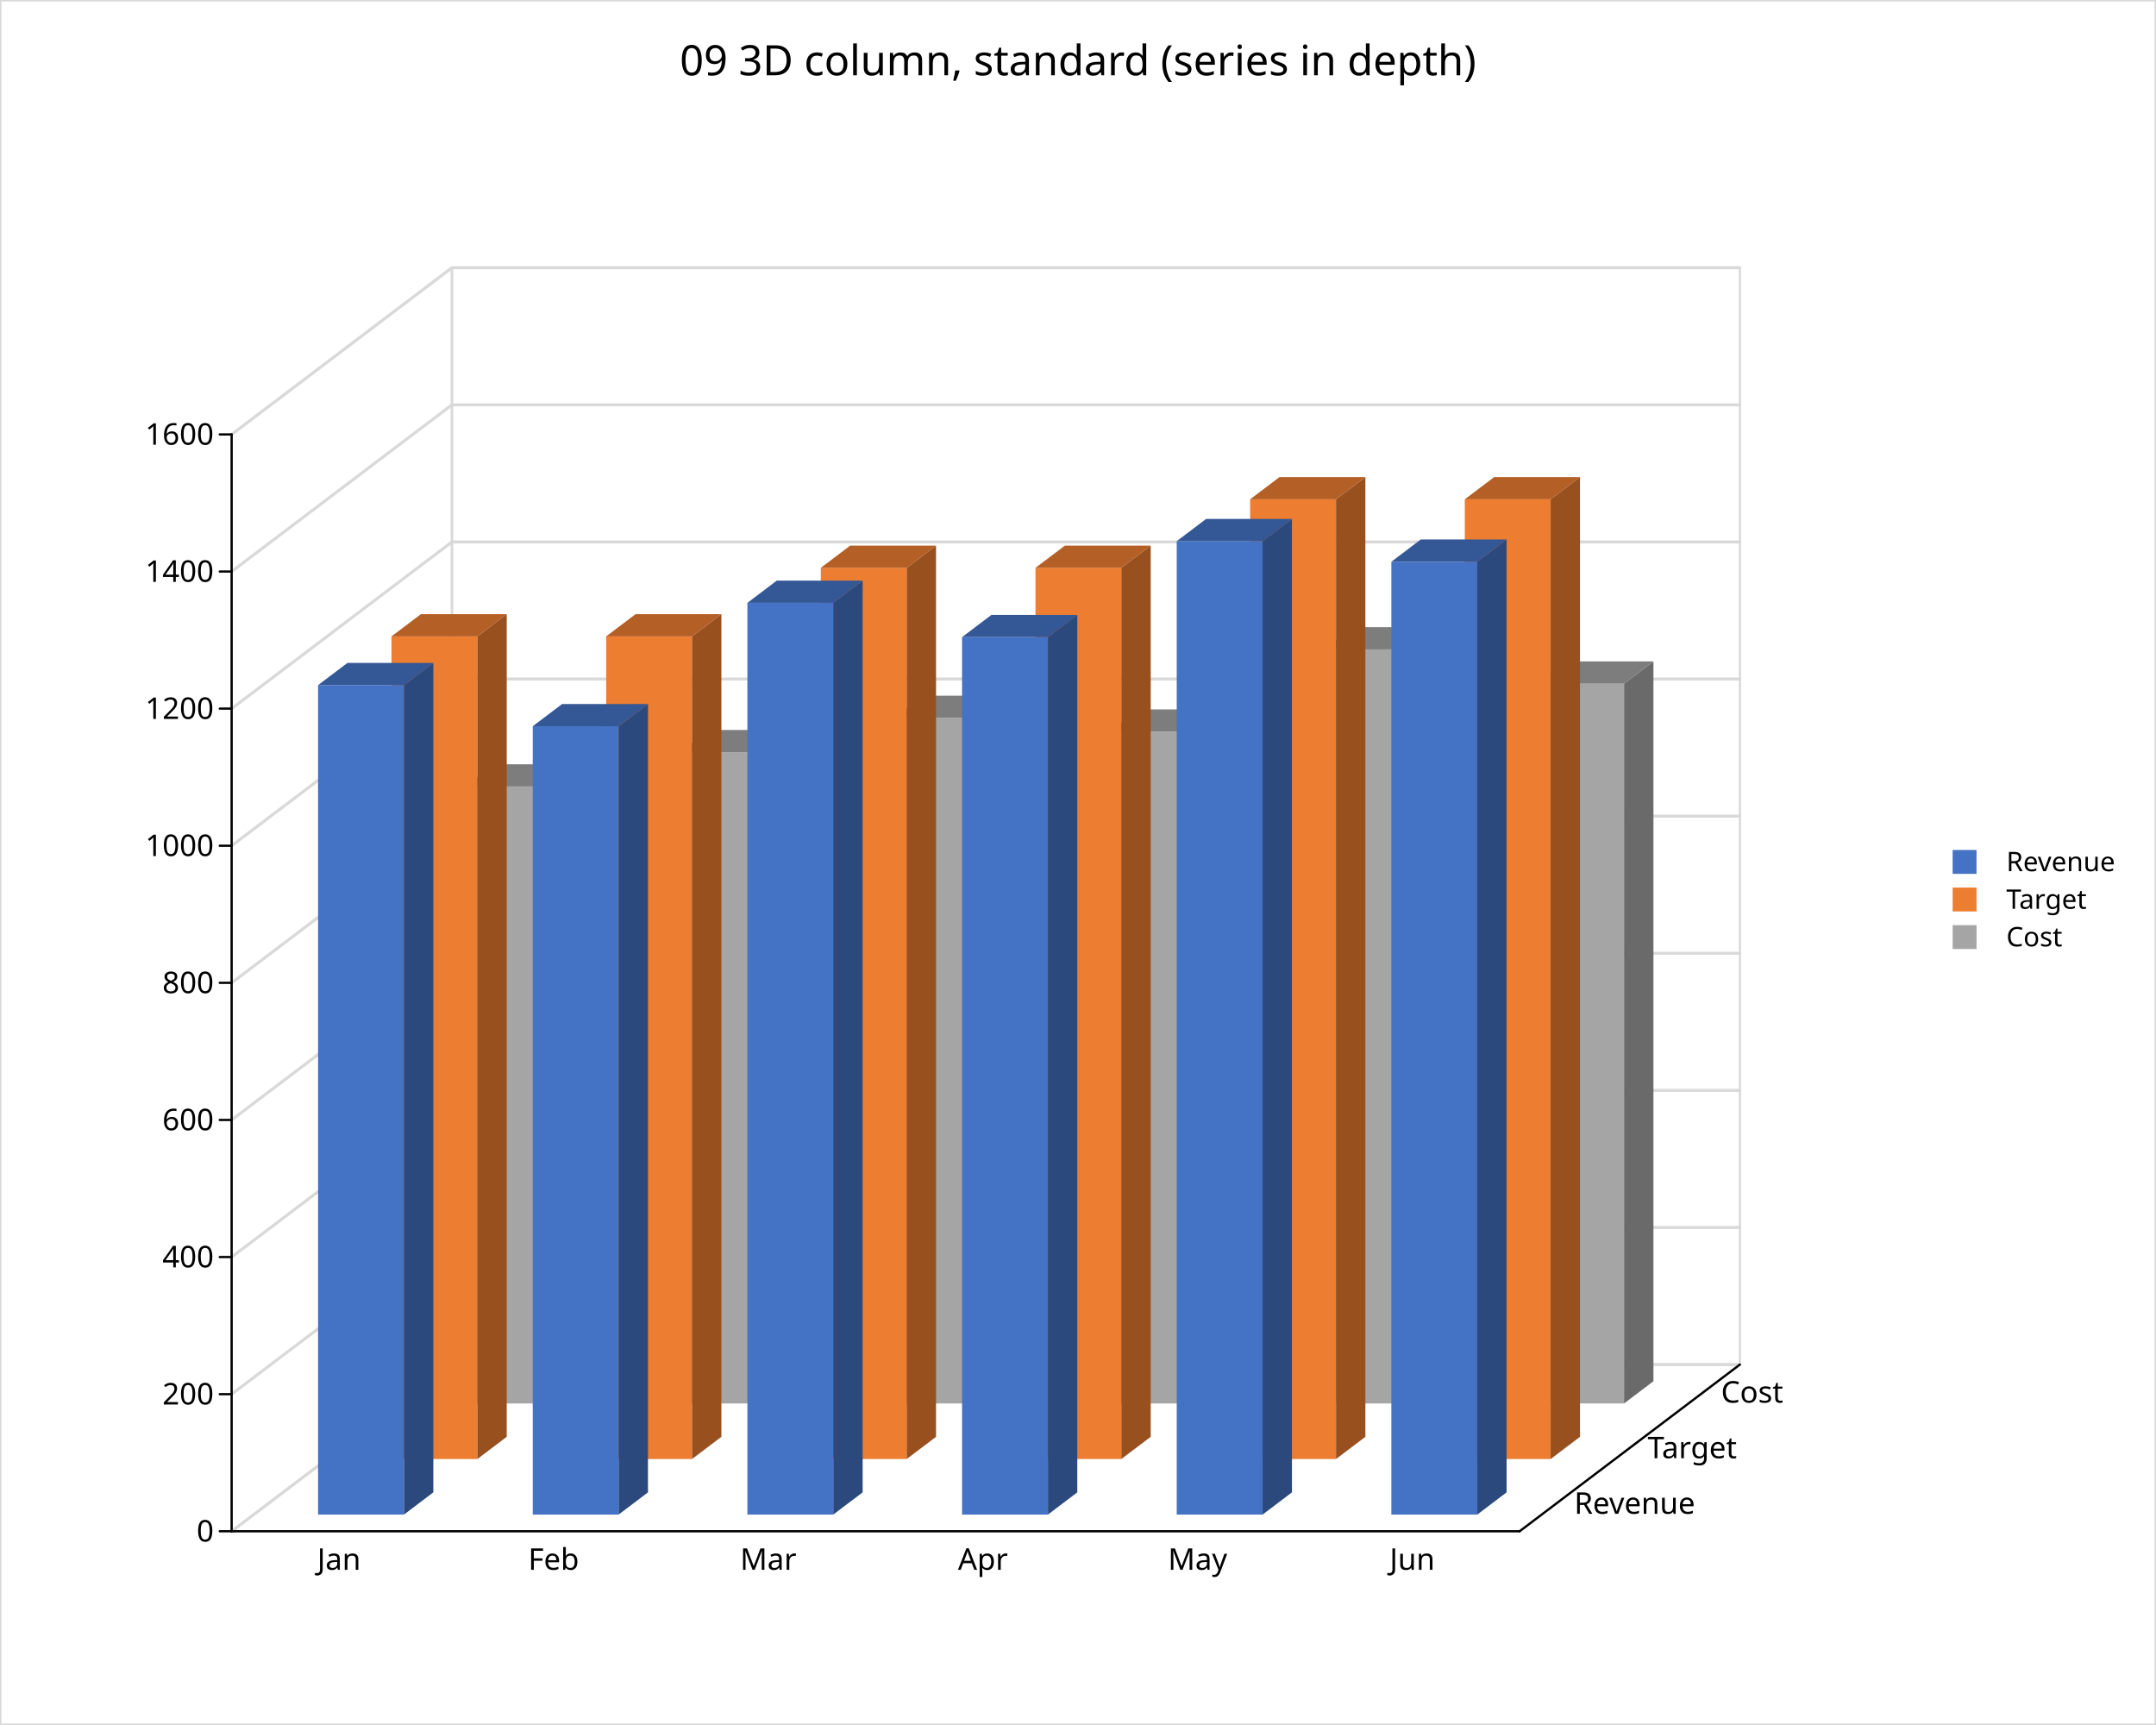
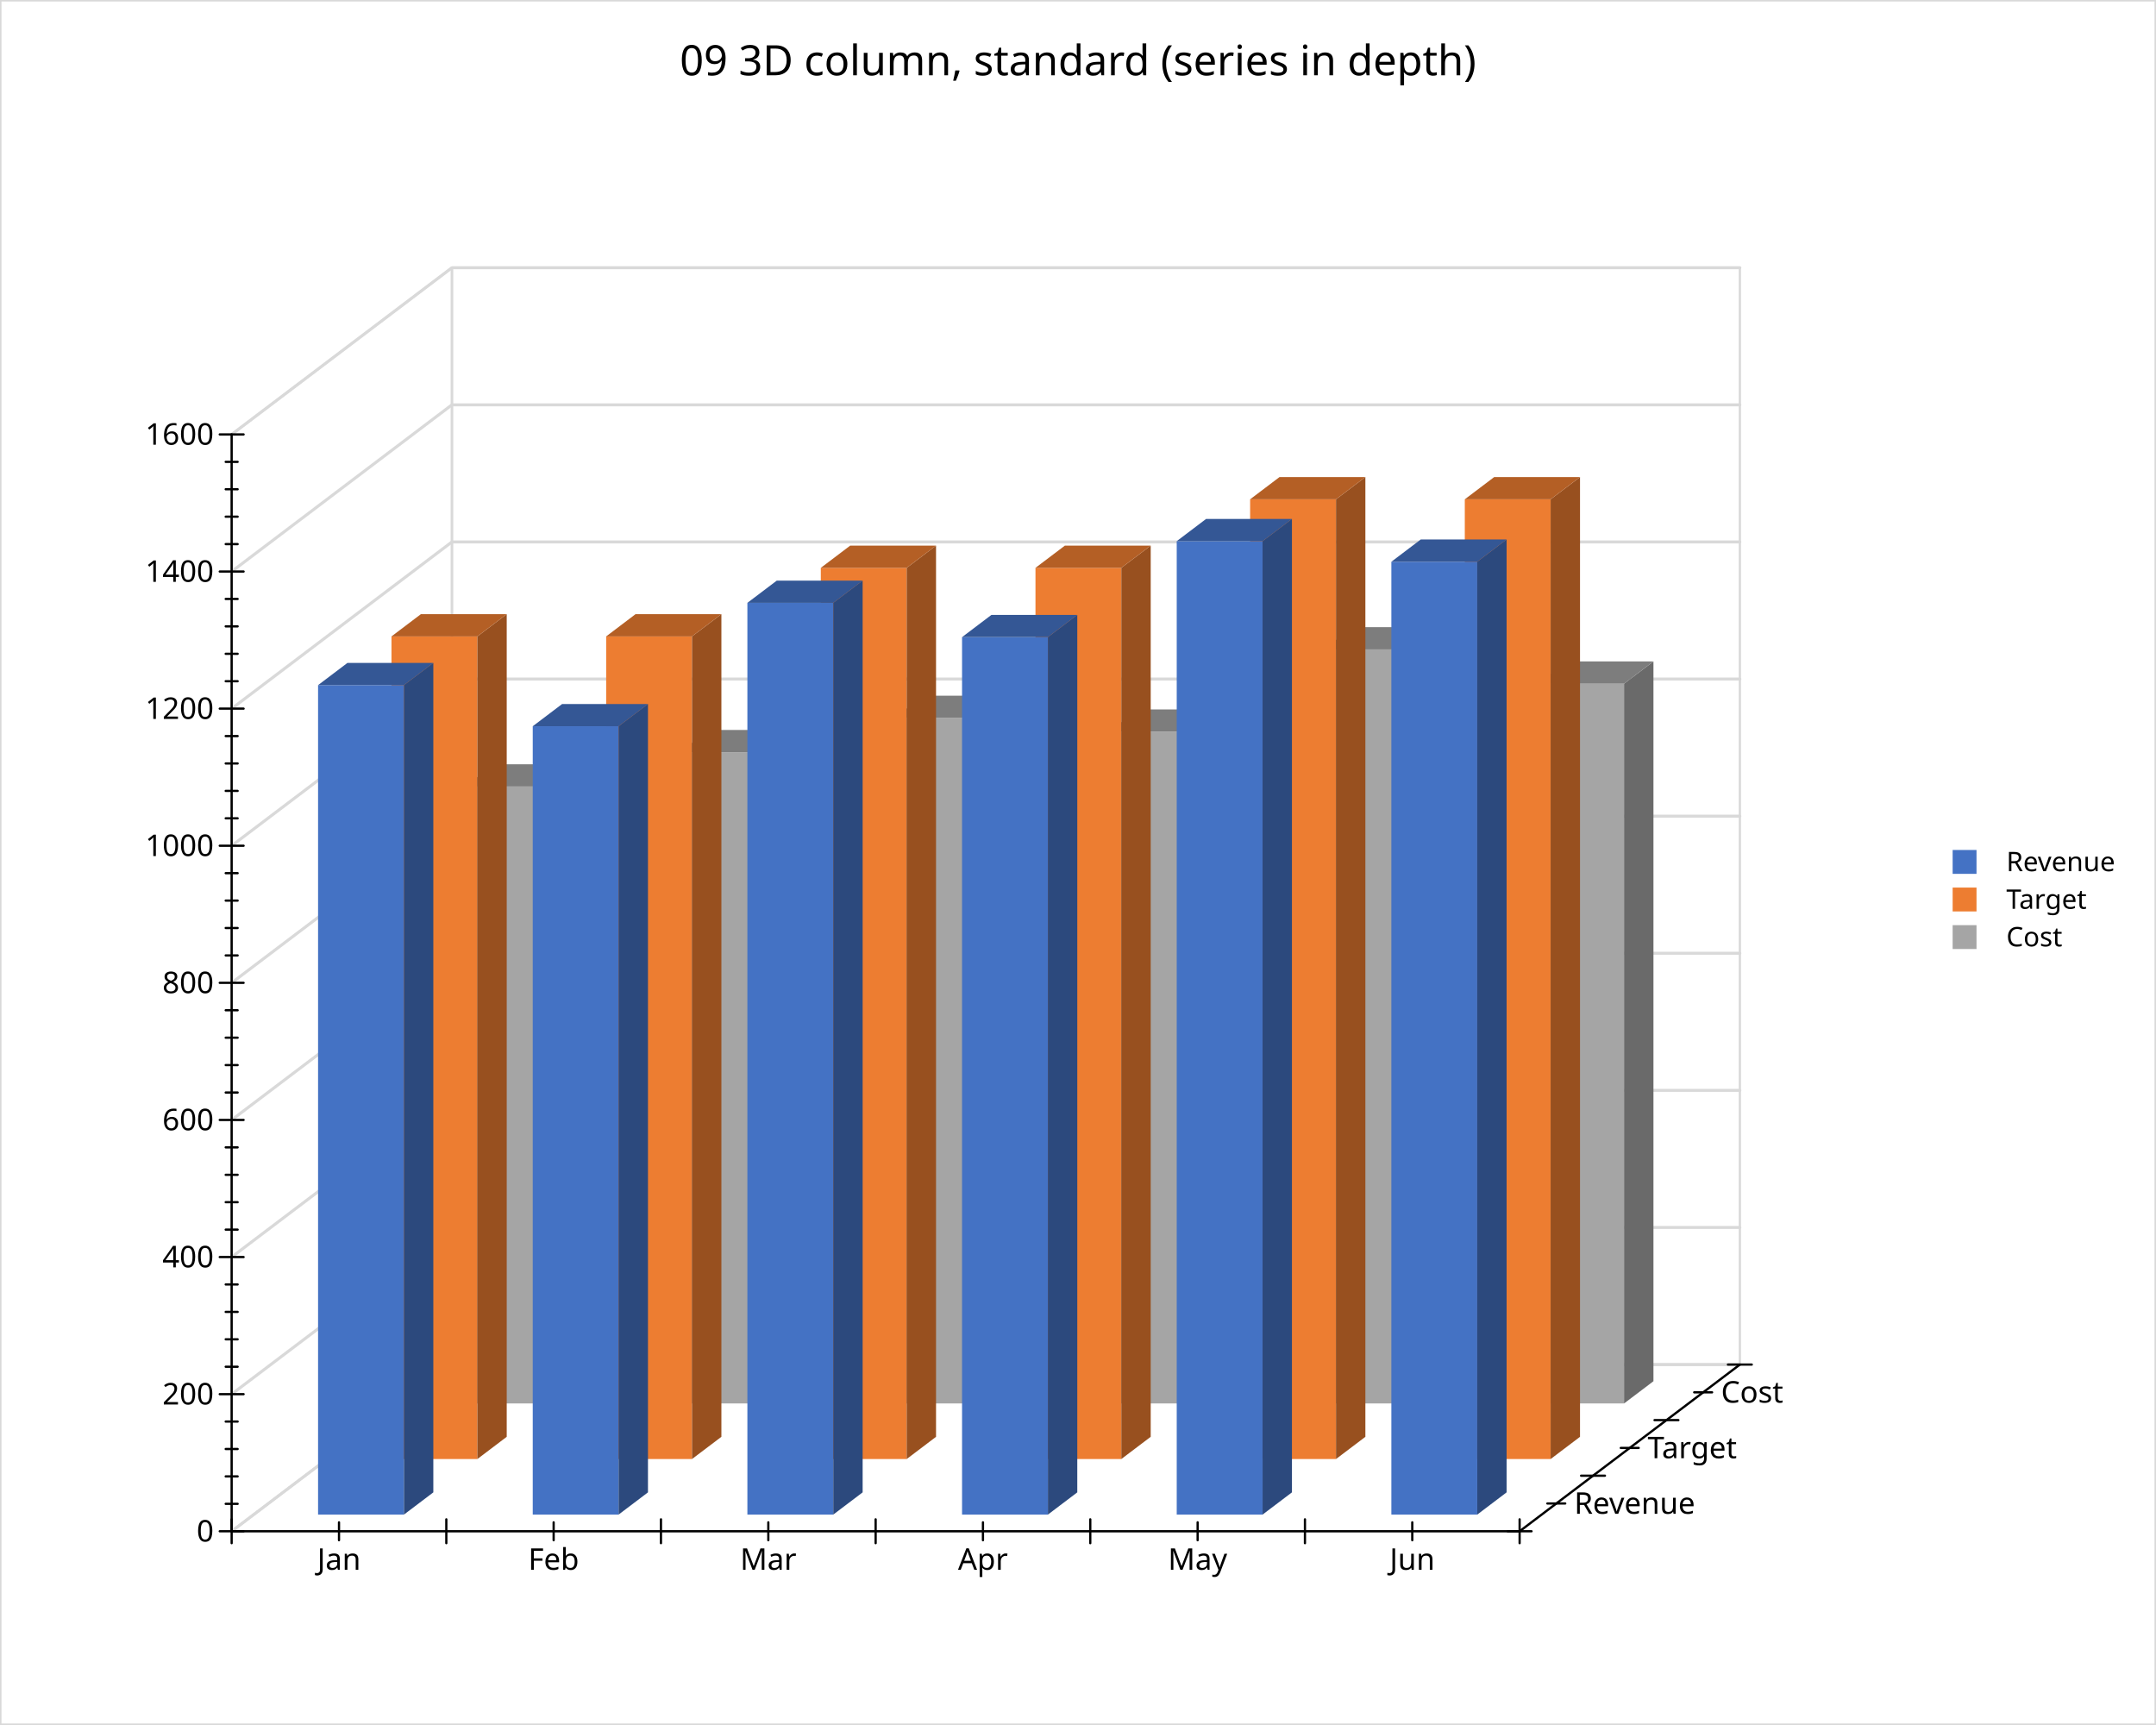
<svg xmlns="http://www.w3.org/2000/svg" class="svglite" data-engine-version="2.0" width="720.00pt" height="576.00pt" viewBox="0 0 720.00 576.00">
  <defs>
    <style type="text/css">
    .svglite line, .svglite polyline, .svglite polygon, .svglite path, .svglite rect, .svglite circle {
      fill: none;
      stroke: #000000;
      stroke-linecap: round;
      stroke-linejoin: round;
      stroke-miterlimit: 10.00;
    }
  </style>
  </defs>
  <rect width="100%" height="100%" style="stroke: none; fill: #FFFFFF;" />
  <defs>
    <clipPath id="cpMC4wMHw3MjAuMDB8MC4wMHw1NzYuMDA=">
      <rect x="0.00" y="0.00" width="720.00" height="576.00" />
    </clipPath>
  </defs>
  <g clip-path="url(#cpMC4wMHw3MjAuMDB8MC4wMHw1NzYuMDA=)">
    <rect x="0.00" y="0.00" width="720.00" height="576.00" style="stroke-width: 1.00; stroke: #D9D9D9; fill: #FFFFFF;" />
    <text x="360.00" y="25.14" text-anchor="middle" style="font-size: 14.00px; font-family: sans;" textLength="252.94px" lengthAdjust="spacingAndGlyphs">09 3D column, standard (series in depth)</text>
    <polygon points="150.92,455.65 581.03,455.65 581.03,89.40 150.92,89.40 " style="stroke-width: 0.75; stroke: #D9D9D9; fill: none;" />
    <polygon points="77.36,511.31 150.92,455.65 150.92,89.40 77.36,145.06 " style="stroke-width: 0.75; stroke: #D9D9D9; fill: none;" />
    <polygon points="77.36,511.31 507.48,511.31 581.03,455.65 150.92,455.65 " style="stroke-width: 0.75; stroke: #D9D9D9; fill: none;" />
    <polyline points="77.36,511.31 150.92,455.65 581.03,455.65 " style="stroke-width: 1.00; stroke: #D9D9D9;" />
    <polyline points="77.36,465.53 150.92,409.87 581.03,409.87 " style="stroke-width: 1.00; stroke: #D9D9D9;" />
    <polyline points="77.36,419.75 150.92,364.08 581.03,364.08 " style="stroke-width: 1.00; stroke: #D9D9D9;" />
    <polyline points="77.36,373.96 150.92,318.30 581.03,318.30 " style="stroke-width: 1.00; stroke: #D9D9D9;" />
    <polyline points="77.36,328.18 150.92,272.52 581.03,272.52 " style="stroke-width: 1.00; stroke: #D9D9D9;" />
    <polyline points="77.36,282.40 150.92,226.74 581.03,226.74 " style="stroke-width: 1.00; stroke: #D9D9D9;" />
    <polyline points="77.36,236.62 150.92,180.96 581.03,180.96 " style="stroke-width: 1.00; stroke: #D9D9D9;" />
    <polyline points="77.36,190.84 150.92,135.18 581.03,135.18 " style="stroke-width: 1.00; stroke: #D9D9D9;" />
    <polyline points="77.36,145.06 150.92,89.40 581.03,89.40 " style="stroke-width: 1.00; stroke: #D9D9D9;" />
    <polyline points="77.36,511.31 77.36,145.06 " style="stroke-width: 0.75;" />
    <polyline points="77.36,511.31 507.48,511.31 " style="stroke-width: 0.75;" />
-     <polyline points="77.36,511.31 73.38,511.31 " style="stroke-width: 0.75;" />
+     <polyline points="73.38,511.31 81.35,511.31 " style="stroke-width: 0.75;" />
+     <polyline points="73.38,465.53 81.35,465.53 " style="stroke-width: 0.75;" />
+     <polyline points="73.38,419.75 81.35,419.75 " style="stroke-width: 0.75;" />
+     <polyline points="73.38,373.96 81.35,373.96 " style="stroke-width: 0.75;" />
+     <polyline points="73.38,328.18 81.35,328.18 " style="stroke-width: 0.75;" />
+     <polyline points="73.38,282.40 81.35,282.40 " style="stroke-width: 0.75;" />
+     <polyline points="73.38,236.62 81.35,236.62 " style="stroke-width: 0.75;" />
+     <polyline points="73.38,190.84 81.35,190.84 " style="stroke-width: 0.75;" />
+     <polyline points="73.38,145.06 81.35,145.06 " style="stroke-width: 0.75;" />
+     <polyline points="75.37,502.15 79.36,502.15 " style="stroke-width: 0.75;" />
+     <polyline points="75.37,492.99 79.36,492.99 " style="stroke-width: 0.75;" />
+     <polyline points="75.37,483.84 79.36,483.84 " style="stroke-width: 0.75;" />
+     <polyline points="75.37,474.68 79.36,474.68 " style="stroke-width: 0.75;" />
+     <polyline points="75.37,456.37 79.36,456.37 " style="stroke-width: 0.75;" />
+     <polyline points="75.37,447.21 79.36,447.21 " style="stroke-width: 0.75;" />
+     <polyline points="75.37,438.06 79.36,438.06 " style="stroke-width: 0.75;" />
+     <polyline points="75.37,428.90 79.36,428.90 " style="stroke-width: 0.75;" />
+     <polyline points="75.37,410.59 79.36,410.59 " style="stroke-width: 0.75;" />
+     <polyline points="75.37,401.43 79.36,401.43 " style="stroke-width: 0.75;" />
+     <polyline points="75.37,392.28 79.36,392.28 " style="stroke-width: 0.75;" />
+     <polyline points="75.37,383.12 79.36,383.12 " style="stroke-width: 0.75;" />
+     <polyline points="75.37,364.81 79.36,364.81 " style="stroke-width: 0.75;" />
+     <polyline points="75.37,355.65 79.36,355.65 " style="stroke-width: 0.75;" />
+     <polyline points="75.37,346.50 79.36,346.50 " style="stroke-width: 0.75;" />
+     <polyline points="75.37,337.34 79.36,337.34 " style="stroke-width: 0.75;" />
+     <polyline points="75.37,319.03 79.36,319.03 " style="stroke-width: 0.75;" />
+     <polyline points="75.37,309.87 79.36,309.87 " style="stroke-width: 0.75;" />
+     <polyline points="75.37,300.72 79.36,300.72 " style="stroke-width: 0.75;" />
+     <polyline points="75.37,291.56 79.36,291.56 " style="stroke-width: 0.75;" />
+     <polyline points="75.37,273.25 79.36,273.25 " style="stroke-width: 0.75;" />
+     <polyline points="75.37,264.09 79.36,264.09 " style="stroke-width: 0.75;" />
+     <polyline points="75.37,254.93 79.36,254.93 " style="stroke-width: 0.75;" />
+     <polyline points="75.37,245.78 79.36,245.78 " style="stroke-width: 0.75;" />
+     <polyline points="75.37,227.47 79.36,227.47 " style="stroke-width: 0.75;" />
+     <polyline points="75.37,218.31 79.36,218.31 " style="stroke-width: 0.75;" />
+     <polyline points="75.37,209.15 79.36,209.15 " style="stroke-width: 0.75;" />
+     <polyline points="75.37,200.00 79.36,200.00 " style="stroke-width: 0.75;" />
+     <polyline points="75.37,181.69 79.36,181.69 " style="stroke-width: 0.75;" />
+     <polyline points="75.37,172.53 79.36,172.53 " style="stroke-width: 0.75;" />
+     <polyline points="75.37,163.37 79.36,163.37 " style="stroke-width: 0.75;" />
+     <polyline points="75.37,154.22 79.36,154.22 " style="stroke-width: 0.75;" />
+     <polyline points="77.36,515.29 77.36,507.32 " style="stroke-width: 0.75;" />
+     <polyline points="149.05,515.29 149.05,507.32 " style="stroke-width: 0.75;" />
+     <polyline points="220.73,515.29 220.73,507.32 " style="stroke-width: 0.75;" />
+     <polyline points="292.42,515.29 292.42,507.32 " style="stroke-width: 0.75;" />
+     <polyline points="364.10,515.29 364.10,507.32 " style="stroke-width: 0.75;" />
+     <polyline points="435.79,515.29 435.79,507.32 " style="stroke-width: 0.75;" />
+     <polyline points="507.48,515.29 507.48,507.32 " style="stroke-width: 0.75;" />
+     <polyline points="113.21,514.30 113.21,508.32 " style="stroke-width: 0.75;" />
+     <polyline points="184.89,514.30 184.89,508.32 " style="stroke-width: 0.75;" />
+     <polyline points="256.58,514.30 256.58,508.32 " style="stroke-width: 0.75;" />
+     <polyline points="328.26,514.30 328.26,508.32 " style="stroke-width: 0.75;" />
+     <polyline points="399.95,514.30 399.95,508.32 " style="stroke-width: 0.75;" />
+     <polyline points="471.63,514.30 471.63,508.32 " style="stroke-width: 0.75;" />
    <text x="71.39" y="514.75" text-anchor="end" style="font-size: 10.00px; font-family: sans;" textLength="5.56px" lengthAdjust="spacingAndGlyphs">0</text>
-     <polyline points="77.36,465.53 73.38,465.53 " style="stroke-width: 0.75;" />
    <text x="71.39" y="468.97" text-anchor="end" style="font-size: 10.00px; font-family: sans;" textLength="16.69px" lengthAdjust="spacingAndGlyphs">200</text>
-     <polyline points="77.36,419.75 73.38,419.75 " style="stroke-width: 0.75;" />
    <text x="71.39" y="423.19" text-anchor="end" style="font-size: 10.00px; font-family: sans;" textLength="16.69px" lengthAdjust="spacingAndGlyphs">400</text>
-     <polyline points="77.36,373.96 73.38,373.96 " style="stroke-width: 0.75;" />
    <text x="71.39" y="377.41" text-anchor="end" style="font-size: 10.00px; font-family: sans;" textLength="16.69px" lengthAdjust="spacingAndGlyphs">600</text>
-     <polyline points="77.36,328.18 73.38,328.18 " style="stroke-width: 0.75;" />
    <text x="71.39" y="331.63" text-anchor="end" style="font-size: 10.00px; font-family: sans;" textLength="16.69px" lengthAdjust="spacingAndGlyphs">800</text>
-     <polyline points="77.36,282.40 73.38,282.40 " style="stroke-width: 0.75;" />
    <text x="71.39" y="285.84" text-anchor="end" style="font-size: 10.00px; font-family: sans;" textLength="22.25px" lengthAdjust="spacingAndGlyphs">1000</text>
-     <polyline points="77.36,236.62 73.38,236.62 " style="stroke-width: 0.75;" />
    <text x="71.39" y="240.06" text-anchor="end" style="font-size: 10.00px; font-family: sans;" textLength="22.25px" lengthAdjust="spacingAndGlyphs">1200</text>
-     <polyline points="77.36,190.84 73.38,190.84 " style="stroke-width: 0.75;" />
    <text x="71.39" y="194.28" text-anchor="end" style="font-size: 10.00px; font-family: sans;" textLength="22.25px" lengthAdjust="spacingAndGlyphs">1400</text>
-     <polyline points="77.36,145.06 73.38,145.06 " style="stroke-width: 0.75;" />
    <text x="71.39" y="148.50" text-anchor="end" style="font-size: 10.00px; font-family: sans;" textLength="22.25px" lengthAdjust="spacingAndGlyphs">1600</text>
    <text x="113.21" y="524.17" text-anchor="middle" style="font-size: 10.00px; font-family: sans;" textLength="16.13px" lengthAdjust="spacingAndGlyphs">Jan</text>
    <text x="184.89" y="524.17" text-anchor="middle" style="font-size: 10.00px; font-family: sans;" textLength="17.23px" lengthAdjust="spacingAndGlyphs">Feb</text>
    <text x="256.58" y="524.17" text-anchor="middle" style="font-size: 10.00px; font-family: sans;" textLength="17.23px" lengthAdjust="spacingAndGlyphs">Mar</text>
    <text x="328.26" y="524.17" text-anchor="middle" style="font-size: 10.00px; font-family: sans;" textLength="15.56px" lengthAdjust="spacingAndGlyphs">Apr</text>
    <text x="399.95" y="524.17" text-anchor="middle" style="font-size: 10.00px; font-family: sans;" textLength="18.90px" lengthAdjust="spacingAndGlyphs">May</text>
    <text x="471.63" y="524.17" text-anchor="middle" style="font-size: 10.00px; font-family: sans;" textLength="16.13px" lengthAdjust="spacingAndGlyphs">Jun</text>
    <polyline points="507.48,511.31 581.03,455.65 " style="stroke-width: 0.75;" />
+     <polyline points="503.49,511.31 511.46,511.31 " style="stroke-width: 0.75;" />
+     <polyline points="528.01,492.75 535.98,492.75 " style="stroke-width: 0.75;" />
+     <polyline points="552.53,474.20 560.50,474.20 " style="stroke-width: 0.75;" />
+     <polyline points="577.04,455.65 585.01,455.65 " style="stroke-width: 0.75;" />
+     <polyline points="516.75,502.03 522.72,502.03 " style="stroke-width: 0.75;" />
+     <polyline points="541.26,483.48 547.24,483.48 " style="stroke-width: 0.75;" />
+     <polyline points="565.78,464.92 571.76,464.92 " style="stroke-width: 0.75;" />
    <text x="525.71" y="505.47" style="font-size: 10.00px; font-family: sans;" textLength="40.04px" lengthAdjust="spacingAndGlyphs">Revenue</text>
    <text x="550.23" y="486.92" style="font-size: 10.00px; font-family: sans;" textLength="28.90px" lengthAdjust="spacingAndGlyphs">Target</text>
    <text x="574.75" y="468.36" style="font-size: 10.00px; font-family: sans;" textLength="20.57px" lengthAdjust="spacingAndGlyphs">Cost</text>
    <polygon points="155.26,468.63 183.93,468.63 183.93,262.62 155.26,262.62 " style="stroke-width: 0.75; stroke: none; fill: #A5A5A5;" />
    <polygon points="183.93,468.63 193.74,461.21 193.74,255.20 183.93,262.62 " style="stroke-width: 0.75; stroke: none; fill: #6A6A6A;" />
    <polygon points="155.26,262.62 183.93,262.62 193.74,255.20 165.07,255.20 " style="stroke-width: 0.75; stroke: none; fill: #7D7D7D;" />
    <polygon points="226.95,468.63 255.62,468.63 255.62,251.18 226.95,251.18 " style="stroke-width: 0.75; stroke: none; fill: #A5A5A5;" />
    <polygon points="255.62,468.63 265.43,461.21 265.43,243.75 255.62,251.18 " style="stroke-width: 0.75; stroke: none; fill: #6A6A6A;" />
    <polygon points="226.95,251.18 255.62,251.18 265.43,243.75 236.75,243.75 " style="stroke-width: 0.75; stroke: none; fill: #7D7D7D;" />
    <polygon points="298.63,468.63 327.30,468.63 327.30,239.73 298.63,239.73 " style="stroke-width: 0.75; stroke: none; fill: #A5A5A5;" />
    <polygon points="327.30,468.63 337.11,461.21 337.11,232.31 327.30,239.73 " style="stroke-width: 0.75; stroke: none; fill: #6A6A6A;" />
    <polygon points="298.63,239.73 327.30,239.73 337.11,232.31 308.44,232.31 " style="stroke-width: 0.75; stroke: none; fill: #7D7D7D;" />
    <polygon points="370.32,468.63 398.99,468.63 398.99,244.31 370.32,244.31 " style="stroke-width: 0.75; stroke: none; fill: #A5A5A5;" />
    <polygon points="398.99,468.63 408.80,461.21 408.80,236.89 398.99,244.31 " style="stroke-width: 0.75; stroke: none; fill: #6A6A6A;" />
    <polygon points="370.32,244.31 398.99,244.31 408.80,236.89 380.12,236.89 " style="stroke-width: 0.75; stroke: none; fill: #7D7D7D;" />
    <polygon points="442.00,468.63 470.68,468.63 470.68,216.84 442.00,216.84 " style="stroke-width: 0.75; stroke: none; fill: #A5A5A5;" />
    <polygon points="470.68,468.63 480.48,461.21 480.48,209.42 470.68,216.84 " style="stroke-width: 0.75; stroke: none; fill: #6A6A6A;" />
    <polygon points="442.00,216.84 470.68,216.84 480.48,209.42 451.81,209.42 " style="stroke-width: 0.75; stroke: none; fill: #7D7D7D;" />
    <polygon points="513.69,468.63 542.36,468.63 542.36,228.29 513.69,228.29 " style="stroke-width: 0.75; stroke: none; fill: #A5A5A5;" />
    <polygon points="542.36,468.63 552.17,461.21 552.17,220.86 542.36,228.29 " style="stroke-width: 0.75; stroke: none; fill: #6A6A6A;" />
    <polygon points="513.69,228.29 542.36,228.29 552.17,220.86 523.49,220.86 " style="stroke-width: 0.75; stroke: none; fill: #7D7D7D;" />
    <polygon points="130.74,487.19 159.42,487.19 159.42,212.50 130.74,212.50 " style="stroke-width: 0.75; stroke: none; fill: #ED7D31;" />
    <polygon points="159.42,487.19 169.22,479.77 169.22,205.08 159.42,212.50 " style="stroke-width: 0.75; stroke: none; fill: #98501F;" />
    <polygon points="130.74,212.50 159.42,212.50 169.22,205.08 140.55,205.08 " style="stroke-width: 0.75; stroke: none; fill: #B45F25;" />
    <polygon points="202.43,487.19 231.10,487.19 231.10,212.50 202.43,212.50 " style="stroke-width: 0.75; stroke: none; fill: #ED7D31;" />
    <polygon points="231.10,487.19 240.91,479.77 240.91,205.08 231.10,212.50 " style="stroke-width: 0.75; stroke: none; fill: #98501F;" />
    <polygon points="202.43,212.50 231.10,212.50 240.91,205.08 212.23,205.08 " style="stroke-width: 0.75; stroke: none; fill: #B45F25;" />
    <polygon points="274.11,487.19 302.79,487.19 302.79,189.61 274.11,189.61 " style="stroke-width: 0.75; stroke: none; fill: #ED7D31;" />
    <polygon points="302.79,487.19 312.59,479.77 312.59,182.19 302.79,189.61 " style="stroke-width: 0.75; stroke: none; fill: #98501F;" />
    <polygon points="274.11,189.61 302.79,189.61 312.59,182.19 283.92,182.19 " style="stroke-width: 0.75; stroke: none; fill: #B45F25;" />
    <polygon points="345.80,487.19 374.47,487.19 374.47,189.61 345.80,189.61 " style="stroke-width: 0.75; stroke: none; fill: #ED7D31;" />
    <polygon points="374.47,487.19 384.28,479.77 384.28,182.19 374.47,189.61 " style="stroke-width: 0.75; stroke: none; fill: #98501F;" />
    <polygon points="345.80,189.61 374.47,189.61 384.28,182.19 355.61,182.19 " style="stroke-width: 0.75; stroke: none; fill: #B45F25;" />
    <polygon points="417.48,487.19 446.16,487.19 446.16,166.72 417.48,166.72 " style="stroke-width: 0.75; stroke: none; fill: #ED7D31;" />
    <polygon points="446.16,487.19 455.97,479.77 455.97,159.30 446.16,166.72 " style="stroke-width: 0.75; stroke: none; fill: #98501F;" />
    <polygon points="417.48,166.72 446.16,166.72 455.97,159.30 427.29,159.30 " style="stroke-width: 0.75; stroke: none; fill: #B45F25;" />
    <polygon points="489.17,487.19 517.84,487.19 517.84,166.72 489.17,166.72 " style="stroke-width: 0.75; stroke: none; fill: #ED7D31;" />
    <polygon points="517.84,487.19 527.65,479.77 527.65,159.30 517.84,166.72 " style="stroke-width: 0.75; stroke: none; fill: #98501F;" />
    <polygon points="489.17,166.72 517.84,166.72 527.65,159.30 498.98,159.30 " style="stroke-width: 0.75; stroke: none; fill: #B45F25;" />
    <polygon points="106.22,505.74 134.90,505.74 134.90,228.77 106.22,228.77 " style="stroke-width: 0.75; stroke: none; fill: #4472C4;" />
    <polygon points="134.90,505.74 144.71,498.32 144.71,221.35 134.90,228.77 " style="stroke-width: 0.75; stroke: none; fill: #2C497D;" />
    <polygon points="106.22,228.77 134.90,228.77 144.71,221.35 116.03,221.35 " style="stroke-width: 0.75; stroke: none; fill: #345795;" />
    <polygon points="177.91,505.74 206.58,505.74 206.58,242.50 177.91,242.50 " style="stroke-width: 0.75; stroke: none; fill: #4472C4;" />
    <polygon points="206.58,505.74 216.39,498.32 216.39,235.08 206.58,242.50 " style="stroke-width: 0.75; stroke: none; fill: #2C497D;" />
    <polygon points="177.91,242.50 206.58,242.50 216.39,235.08 187.72,235.08 " style="stroke-width: 0.75; stroke: none; fill: #345795;" />
    <polygon points="249.59,505.74 278.27,505.74 278.27,201.30 249.59,201.30 " style="stroke-width: 0.75; stroke: none; fill: #4472C4;" />
    <polygon points="278.27,505.74 288.08,498.32 288.08,193.88 278.27,201.30 " style="stroke-width: 0.75; stroke: none; fill: #2C497D;" />
    <polygon points="249.59,201.30 278.27,201.30 288.08,193.88 259.40,193.88 " style="stroke-width: 0.75; stroke: none; fill: #345795;" />
    <polygon points="321.28,505.74 349.95,505.74 349.95,212.74 321.28,212.74 " style="stroke-width: 0.75; stroke: none; fill: #4472C4;" />
    <polygon points="349.95,505.74 359.76,498.32 359.76,205.32 349.95,212.74 " style="stroke-width: 0.75; stroke: none; fill: #2C497D;" />
    <polygon points="321.28,212.74 349.95,212.74 359.76,205.32 331.09,205.32 " style="stroke-width: 0.75; stroke: none; fill: #345795;" />
    <polygon points="392.97,505.74 421.64,505.74 421.64,180.70 392.97,180.70 " style="stroke-width: 0.75; stroke: none; fill: #4472C4;" />
    <polygon points="421.64,505.74 431.45,498.32 431.45,173.28 421.64,180.70 " style="stroke-width: 0.75; stroke: none; fill: #2C497D;" />
    <polygon points="392.97,180.70 421.64,180.70 431.45,173.28 402.77,173.28 " style="stroke-width: 0.75; stroke: none; fill: #345795;" />
    <polygon points="464.65,505.74 493.33,505.74 493.33,187.57 464.65,187.57 " style="stroke-width: 0.75; stroke: none; fill: #4472C4;" />
    <polygon points="493.33,505.74 503.13,498.32 503.13,180.14 493.33,187.57 " style="stroke-width: 0.75; stroke: none; fill: #2C497D;" />
    <polygon points="464.65,187.57 493.33,187.57 503.13,180.14 474.46,180.14 " style="stroke-width: 0.75; stroke: none; fill: #345795;" />
    <rect x="652.09" y="283.82" width="7.97" height="7.97" style="stroke-width: 0.75; stroke: none; fill: #4472C4;" />
    <text x="670.02" y="290.90" style="font-size: 9.00px; font-family: sans;" textLength="36.03px" lengthAdjust="spacingAndGlyphs">Revenue</text>
    <rect x="652.09" y="296.37" width="7.97" height="7.97" style="stroke-width: 0.75; stroke: none; fill: #ED7D31;" />
    <text x="670.02" y="303.45" style="font-size: 9.00px; font-family: sans;" textLength="26.01px" lengthAdjust="spacingAndGlyphs">Target</text>
    <rect x="652.09" y="308.92" width="7.97" height="7.97" style="stroke-width: 0.75; stroke: none; fill: #A5A5A5;" />
    <text x="670.02" y="316.00" style="font-size: 9.00px; font-family: sans;" textLength="18.51px" lengthAdjust="spacingAndGlyphs">Cost</text>
  </g>
</svg>
